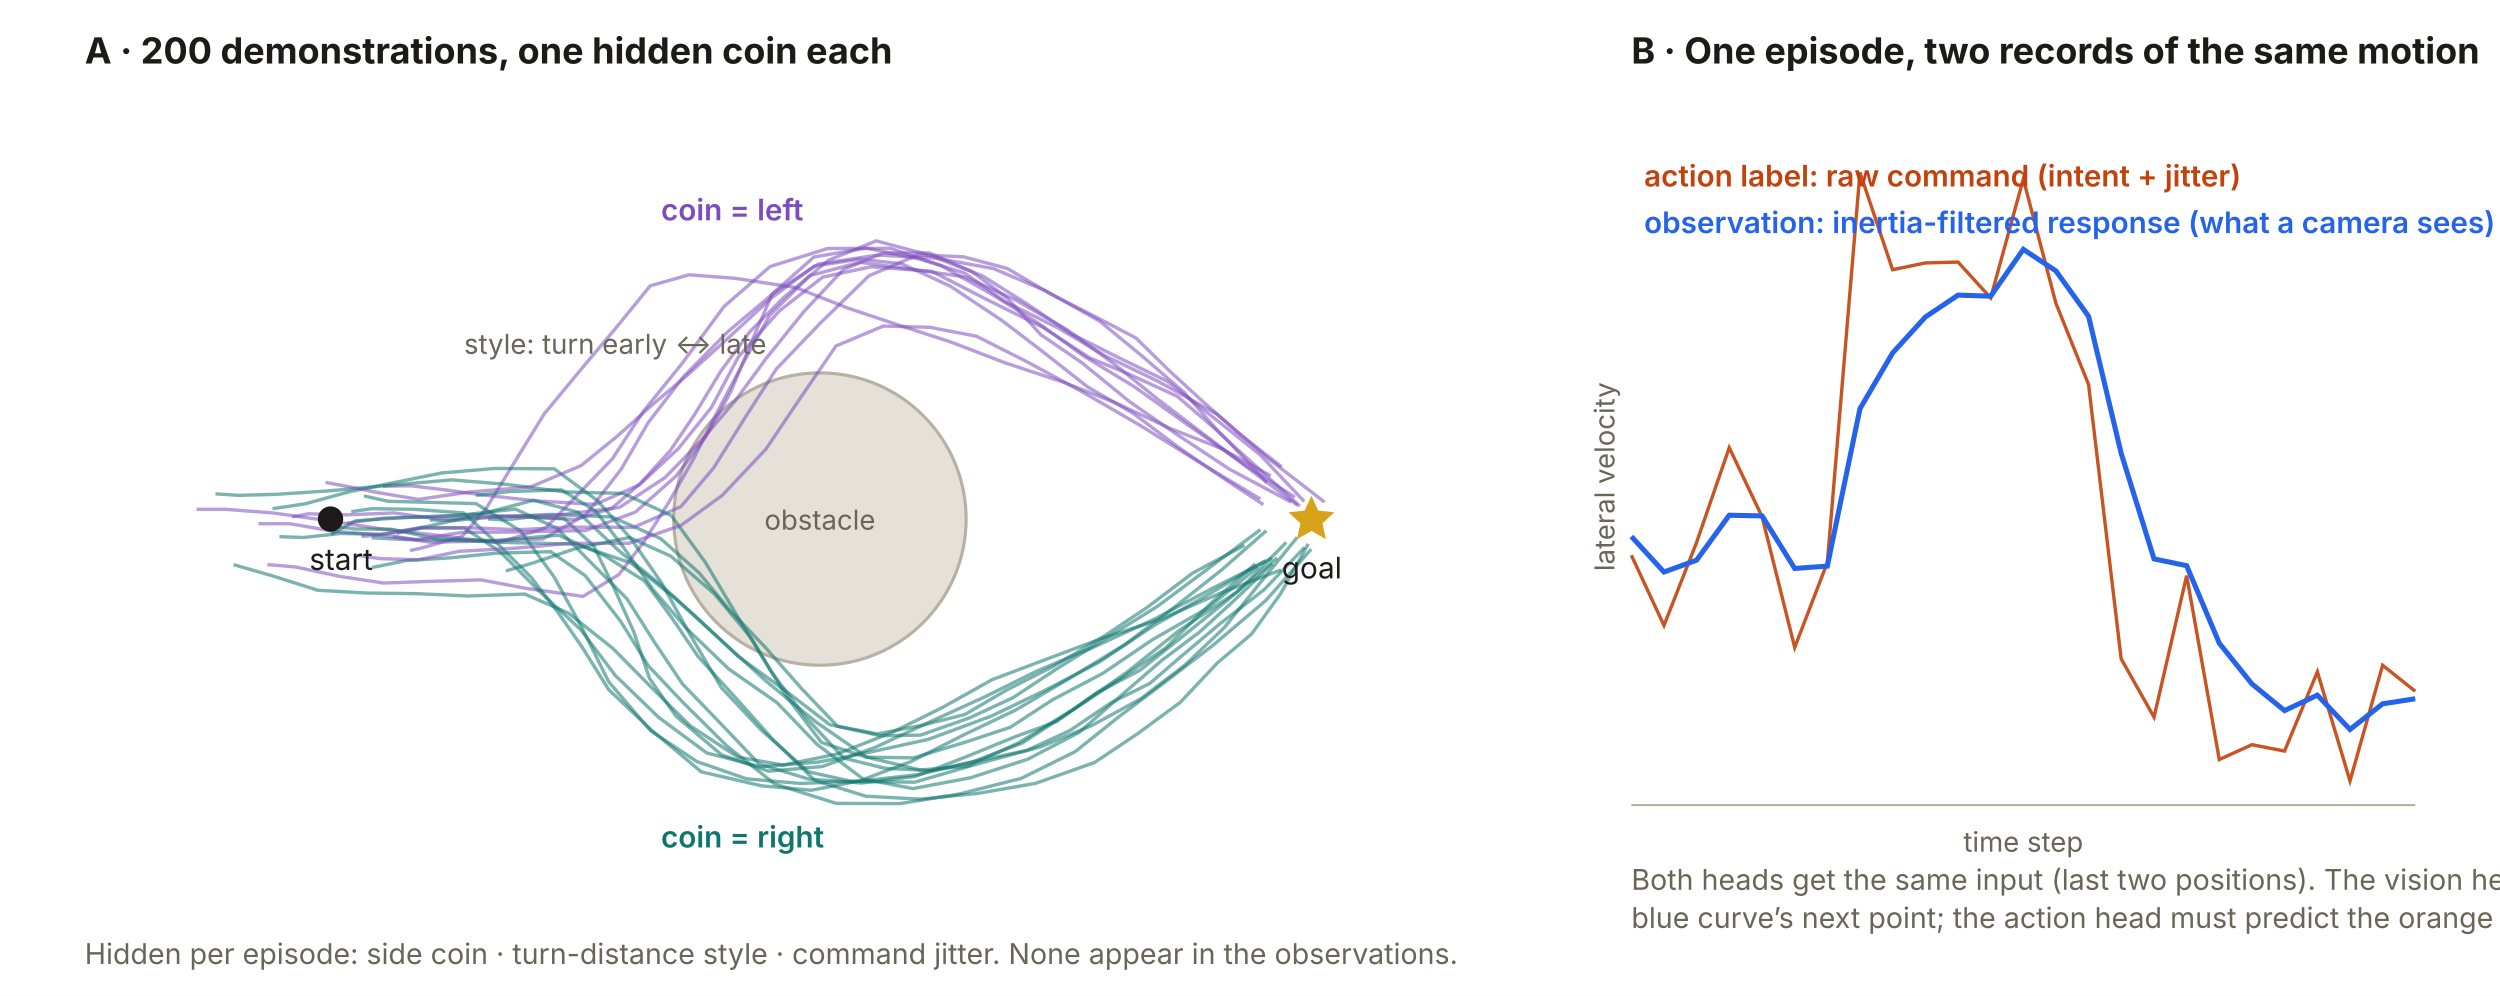
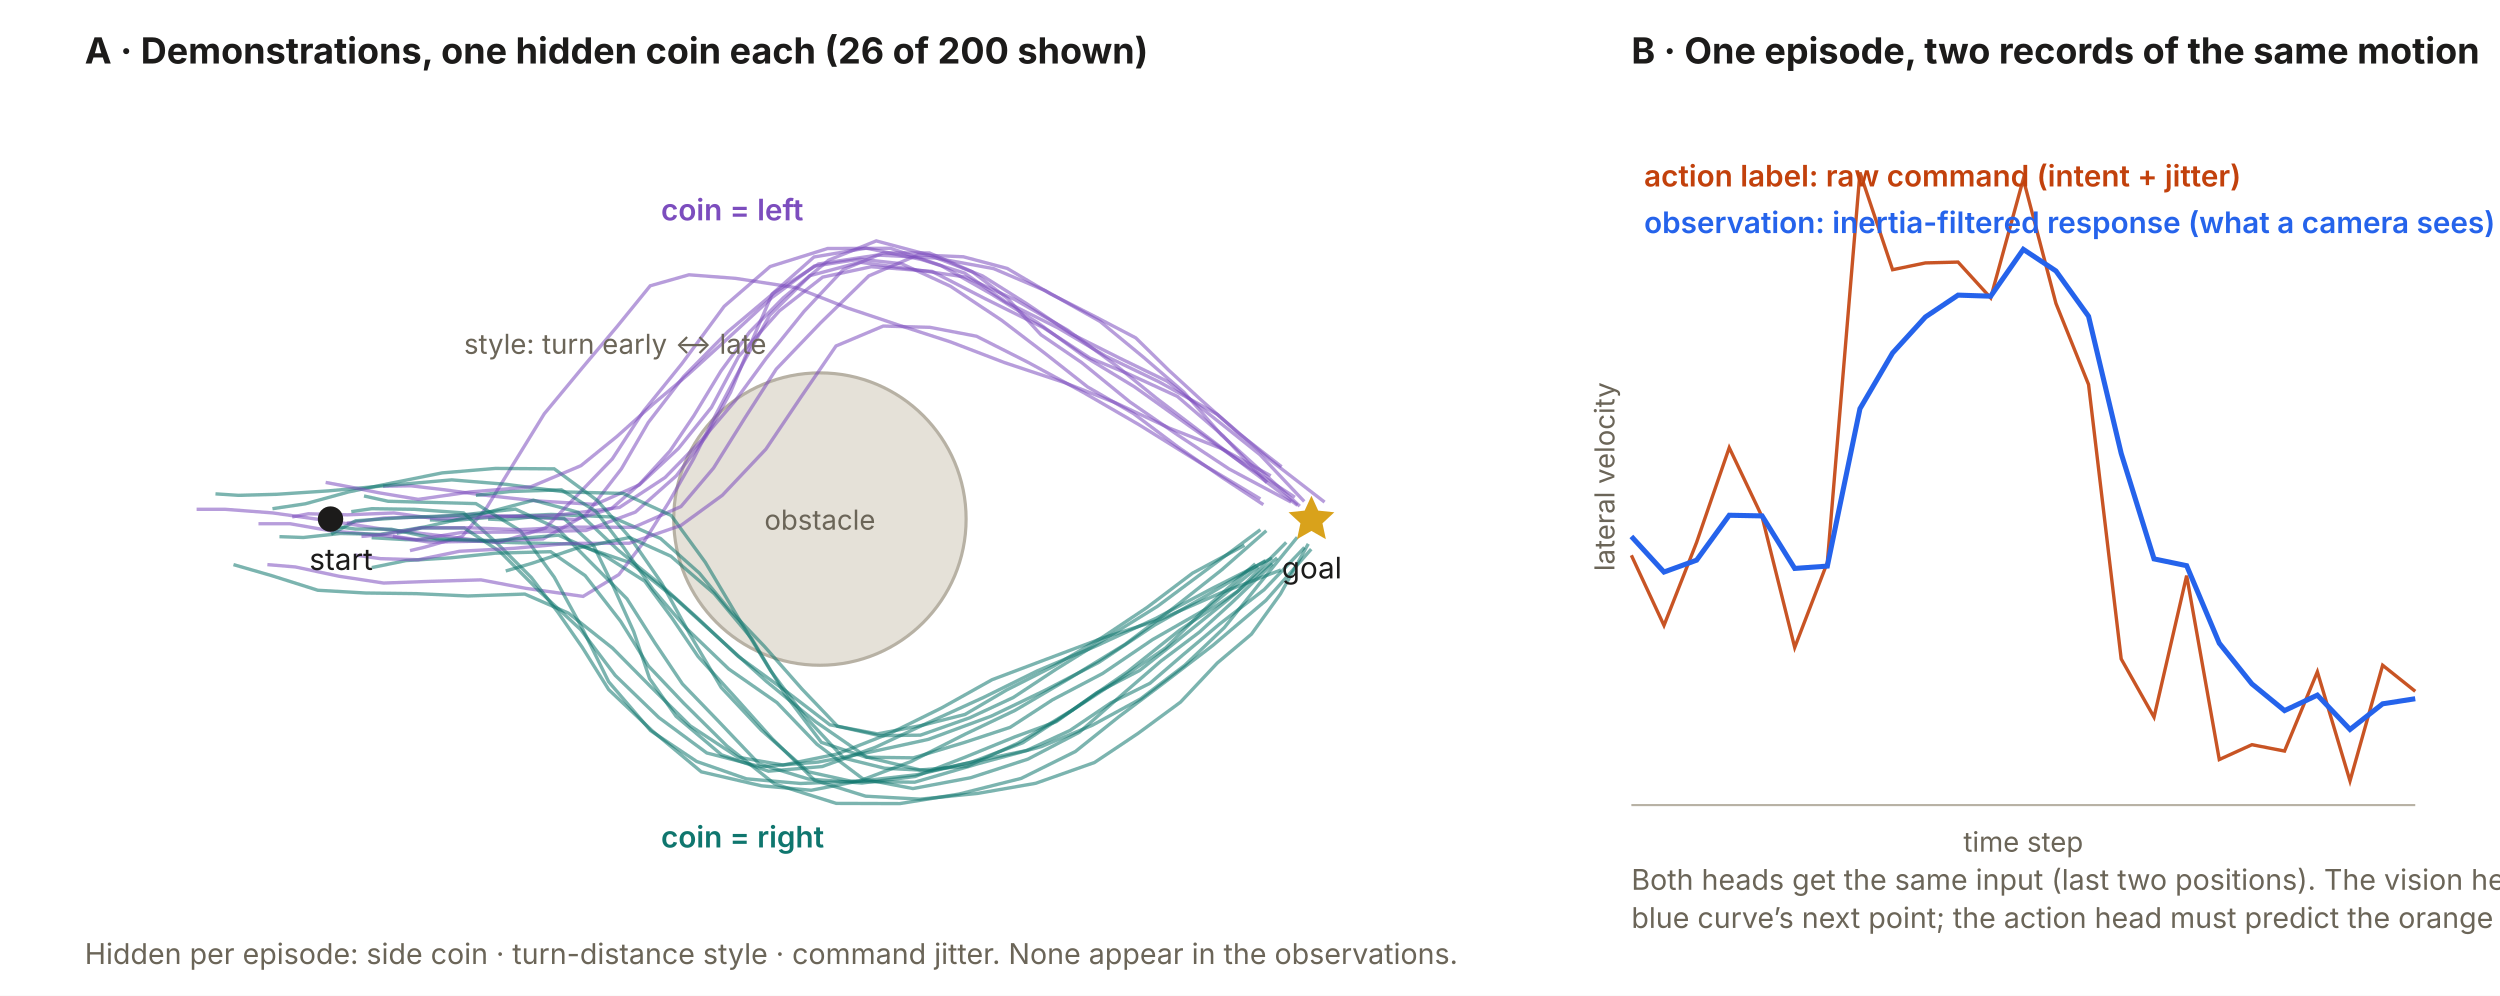
<svg xmlns="http://www.w3.org/2000/svg" width="1180" height="470" viewBox="0 0 1180 470" font-family="system-ui, -apple-system, sans-serif">
  <rect width="1180" height="470" fill="#ffffff" />
-   <text x="40" y="30" font-size="17" font-weight="700" fill="#1c1b1a">A · 200 demonstrations, one hidden coin each</text>
+   <text x="40" y="30" font-size="17" font-weight="700" fill="#1c1b1a">A · Demonstrations, one hidden coin each (26 of 200 shown)</text>
  <circle cx="387" cy="245" r="69" fill="#e5e1d8" stroke="#b7b1a4" stroke-width="1.5" />
  <text x="387" y="250" font-size="13" fill="#6b6558" text-anchor="middle">obstacle</text>
  <path d="M 193.5 259.9 L 200.7 258.2 L 218.1 253.2 L 229.7 239.6 L 242.2 219.2 L 256.9 195.3 L 274.7 173.8 L 291.2 154.2 L 306.9 134.9 L 325.2 129.7 L 347.3 131.4 L 375.8 135.8 L 400.1 145.4 L 423.7 153.3 L 448.7 161.4 L 474.0 171.1 L 502.2 180.5 L 526.7 190.2 L 552.0 202.1 L 576.7 211.8 L 599.8 224.6" fill="none" stroke="#7C4DBE" stroke-width="1.6" opacity="0.55" />
  <path d="M 175.4 253.8 L 191.3 254.7 L 214.0 255.0 L 241.4 256.1 L 271.7 256.8 L 297.7 265.7 L 318.7 282.5 L 338.9 300.9 L 361.7 321.6 L 384.9 340.6 L 409.2 357.4 L 434.2 363.4 L 456.5 361.7 L 480.4 350.8 L 506.0 335.2 L 532.0 317.2 L 556.7 297.5 L 584.2 279.1 L 607.1 256.0" fill="none" stroke="#0F766E" stroke-width="1.6" opacity="0.55" />
  <path d="M 202.9 245.4 L 213.9 245.7 L 233.6 244.0 L 260.1 242.8 L 288.8 244.0 L 311.8 254.2 L 330.1 270.5 L 344.2 287.7 L 360.9 305.2 L 378.6 325.3 L 395.3 342.8 L 415.1 347.2 L 434.4 347.0 L 457.7 338.8 L 478.3 329.2 L 498.3 316.0 L 520.8 302.0 L 546.3 286.2 L 571.3 267.6 L 594.9 250.0" fill="none" stroke="#0F766E" stroke-width="1.6" opacity="0.55" />
  <path d="M 180.8 229.5 L 193.9 229.3 L 209.1 231.1 L 228.4 233.7 L 252.9 236.4 L 281.0 238.1 L 301.7 228.9 L 320.2 211.7 L 335.8 192.3 L 348.6 168.3 L 367.9 146.7 L 388.3 130.8 L 411.2 125.9 L 439.9 128.1 L 464.8 140.9 L 492.4 154.6 L 514.5 169.0 L 533.1 176.7 L 555.7 187.1 L 577.2 205.6 L 598.0 227.8" fill="none" stroke="#7C4DBE" stroke-width="1.6" opacity="0.55" />
  <path d="M 126.2 266.5 L 139.4 267.6 L 160.1 272.0 L 181.1 275.2 L 203.0 274.4 L 227.0 273.7 L 248.2 277.7 L 275.2 281.5 L 292.1 271.2 L 303.9 255.8 L 315.6 237.2 L 327.3 216.7 L 337.6 196.2 L 350.7 171.5 L 363.3 148.8 L 382.3 130.1 L 405.9 123.8 L 429.2 126.9 L 455.4 130.7 L 479.0 141.4 L 503.9 155.8 L 526.9 172.6 L 545.9 188.0 L 570.2 206.5 L 591.4 222.7 L 612.4 238.5" fill="none" stroke="#7C4DBE" stroke-width="1.6" opacity="0.55" />
  <path d="M 163.7 246.9 L 181.3 244.5 L 203.9 244.0 L 223.8 242.8 L 248.5 244.1 L 271.4 245.2 L 288.7 240.0 L 302.2 228.2 L 316.2 212.9 L 327.5 196.2 L 340.3 175.1 L 353.9 156.6 L 369.7 140.6 L 391.1 122.8 L 413.6 113.7 L 438.6 120.4 L 463.7 130.2 L 484.7 143.4 L 505.7 157.6 L 528.6 169.1 L 550.8 179.9 L 572.4 196.8 L 594.7 214.6 L 615.6 236.7" fill="none" stroke="#7C4DBE" stroke-width="1.6" opacity="0.55" />
  <path d="M 175.5 267.9 L 191.6 264.6 L 212.7 263.3 L 233.8 261.1 L 259.9 260.4 L 276.2 271.7 L 292.9 293.2 L 306.1 314.4 L 322.7 331.9 L 343.1 352.1 L 365.6 370.0 L 394.7 379.2 L 424.7 379.3 L 452.6 374.8 L 482.0 367.4 L 507.6 354.7 L 528.1 338.3 L 548.6 322.9 L 572.5 304.6 L 597.5 283.4 L 618.9 259.2" fill="none" stroke="#0F766E" stroke-width="1.6" opacity="0.55" />
  <path d="M 230.4 245.0 L 238.5 245.4 L 250.6 244.0 L 266.2 244.7 L 280.2 257.6 L 289.4 276.6 L 299.1 298.1 L 306.6 320.3 L 319.1 338.1 L 340.6 356.3 L 362.7 364.0 L 388.1 361.8 L 413.2 352.7 L 437.4 341.4 L 464.2 329.2 L 489.7 316.6 L 517.4 304.9 L 545.1 292.1 L 572.4 277.6 L 600.4 263.4" fill="none" stroke="#0F766E" stroke-width="1.6" opacity="0.55" />
  <path d="M 137.9 244.0 L 145.6 242.5 L 164.0 243.0 L 185.9 242.1 L 206.8 245.0 L 233.6 243.9 L 262.8 243.2 L 292.4 239.5 L 313.9 225.4 L 331.0 207.9 L 347.0 189.2 L 361.6 169.2 L 379.5 147.0 L 398.1 127.2 L 416.9 119.4 L 438.7 119.4 L 458.8 128.2 L 475.6 140.9 L 491.3 158.0 L 510.5 171.1 L 533.3 189.7 L 555.7 205.2 L 580.2 221.4 L 609.4 237.0" fill="none" stroke="#7C4DBE" stroke-width="1.6" opacity="0.55" />
  <path d="M 165.8 241.5 L 175.5 240.1 L 195.6 240.4 L 218.8 242.1 L 234.2 256.0 L 250.8 272.6 L 263.4 289.1 L 274.8 305.5 L 287.3 325.5 L 307.8 344.9 L 331.0 364.3 L 359.4 370.9 L 382.9 373.0 L 405.6 368.6 L 430.1 359.4 L 455.6 346.5 L 479.1 335.3 L 505.1 320.0 L 531.1 304.1 L 554.2 286.7 L 576.6 269.0 L 597.7 250.5" fill="none" stroke="#0F766E" stroke-width="1.6" opacity="0.55" />
  <path d="M 171.8 234.1 L 183.2 236.6 L 202.1 237.1 L 224.6 237.7 L 245.6 250.5 L 261.6 272.4 L 274.9 296.7 L 287.3 321.8 L 307.1 344.9 L 328.8 359.4 L 352.3 367.6 L 377.8 369.8 L 407.0 368.6 L 433.1 365.6 L 458.4 359.8 L 482.7 350.6 L 504.8 336.1 L 529.1 320.2 L 550.2 305.8 L 571.9 284.4 L 592.5 266.1" fill="none" stroke="#0F766E" stroke-width="1.6" opacity="0.55" />
  <path d="M 122.0 247.2 L 136.9 247.2 L 156.3 250.6 L 179.9 252.6 L 202.9 255.9 L 228.1 255.4 L 256.3 254.4 L 276.6 242.9 L 293.3 221.3 L 306.0 199.4 L 322.7 177.7 L 343.6 156.5 L 365.7 137.9 L 386.3 124.6 L 414.0 120.4 L 441.7 121.8 L 469.0 126.8 L 493.6 137.3 L 519.2 151.7 L 539.7 168.6 L 558.8 185.1 L 576.5 205.3 L 594.6 221.7 L 613.5 238.9" fill="none" stroke="#7C4DBE" stroke-width="1.6" opacity="0.55" />
  <path d="M 131.9 253.3 L 143.2 253.7 L 160.6 251.8 L 179.4 252.2 L 200.5 248.7 L 225.3 243.1 L 251.8 236.1 L 272.9 241.8 L 291.8 259.7 L 311.7 275.9 L 329.3 291.8 L 348.4 309.8 L 370.7 326.0 L 391.7 342.1 L 414.1 346.4 L 435.0 342.4 L 455.5 337.2 L 475.1 325.7 L 497.4 314.4 L 520.3 300.8 L 541.3 286.8 L 562.9 270.5 L 587.4 257.4" fill="none" stroke="#0F766E" stroke-width="1.6" opacity="0.55" />
  <path d="M 156.3 252.1 L 167.9 245.8 L 190.5 244.3 L 216.5 243.2 L 243.3 240.3 L 263.0 249.4 L 278.5 265.1 L 295.9 282.6 L 309.1 303.4 L 322.1 322.8 L 338.8 340.1 L 358.3 360.6 L 381.6 367.7 L 406.8 369.6 L 432.0 366.5 L 455.0 357.6 L 479.0 347.8 L 498.6 340.6 L 517.8 326.9 L 538.0 316.4 L 556.6 301.7 L 579.9 282.8 L 602.8 263.3" fill="none" stroke="#0F766E" stroke-width="1.6" opacity="0.55" />
  <path d="M 92.8 240.4 L 106.4 240.4 L 128.7 242.1 L 152.8 245.5 L 179.1 249.5 L 207.6 252.8 L 235.1 256.2 L 257.5 249.2 L 272.4 233.8 L 289.0 216.6 L 303.8 194.0 L 321.9 171.6 L 341.8 144.6 L 363.5 125.8 L 390.6 117.3 L 420.3 117.2 L 444.1 125.3 L 467.6 138.6 L 489.9 152.4 L 511.3 167.9 L 535.5 182.6 L 561.7 201.3 L 586.5 218.7 L 611.2 234.7" fill="none" stroke="#7C4DBE" stroke-width="1.6" opacity="0.55" />
  <path d="M 160.0 248.7 L 167.7 249.7 L 184.7 249.8 L 206.1 254.3 L 233.3 255.2 L 263.6 252.6 L 285.4 262.3 L 304.3 274.3 L 317.1 291.6 L 329.5 309.9 L 347.7 329.9 L 364.6 348.8 L 384.5 368.3 L 408.6 375.8 L 434.3 377.2 L 461.4 374.5 L 488.9 369.7 L 516.6 359.9 L 537.1 346.2 L 557.2 331.4 L 574.6 312.9 L 590.7 299.3 L 604.4 280.3 L 617.5 256.7" fill="none" stroke="#0F766E" stroke-width="1.6" opacity="0.55" />
  <path d="M 185.4 253.1 L 196.7 254.7 L 218.0 251.3 L 245.7 251.1 L 276.5 250.4 L 299.9 241.7 L 319.2 224.6 L 333.2 206.1 L 344.8 185.2 L 354.3 162.3 L 364.5 138.7 L 384.2 121.3 L 408.8 117.1 L 434.9 122.5 L 455.3 128.9 L 474.7 142.5 L 499.4 154.8 L 521.9 168.1 L 547.0 180.2 L 574.6 195.6 L 599.2 216.9 L 625.2 237.0" fill="none" stroke="#7C4DBE" stroke-width="1.6" opacity="0.55" />
  <path d="M 187.2 251.7 L 198.9 249.2 L 219.1 249.2 L 236.0 260.4 L 254.7 279.2 L 274.1 297.2 L 290.4 318.8 L 311.0 338.7 L 333.6 355.4 L 359.0 361.9 L 386.2 359.7 L 410.6 355.0 L 438.1 349.0 L 467.9 338.0 L 492.7 326.1 L 518.7 312.6 L 544.9 295.1 L 570.5 280.5 L 597.3 264.6" fill="none" stroke="#0F766E" stroke-width="1.6" opacity="0.55" />
  <path d="M 170.6 253.2 L 181.8 252.2 L 199.2 249.1 L 220.8 249.1 L 244.9 250.0 L 268.9 248.8 L 299.1 248.9 L 321.4 239.1 L 336.8 220.9 L 351.5 197.4 L 366.4 174.2 L 387.3 152.4 L 410.1 130.2 L 433.3 120.3 L 454.7 121.2 L 475.4 126.7 L 495.6 138.6 L 517.4 149.7 L 536.1 159.5 L 551.6 174.7 L 566.5 188.4 L 584.2 204.2 L 604.9 220.3" fill="none" stroke="#7C4DBE" stroke-width="1.6" opacity="0.55" />
  <path d="M 101.7 233.1 L 112.5 233.8 L 130.7 233.3 L 154.9 231.7 L 185.6 228.9 L 213.2 226.5 L 238.9 228.6 L 266.9 232.2 L 294.1 232.9 L 316.8 243.3 L 332.9 265.4 L 348.4 291.5 L 363.7 316.6 L 379.7 337.9 L 398.2 357.8 L 417.5 362.6 L 439.9 363.8 L 461.8 359.0 L 484.6 354.2 L 505.0 344.8 L 524.4 331.7 L 542.8 322.5 L 558.1 309.3 L 575.7 294.5 L 596.7 278.3 L 615.7 258.4" fill="none" stroke="#0F766E" stroke-width="1.6" opacity="0.55" />
  <path d="M 128.6 240.1 L 144.1 237.8 L 164.5 232.2 L 184.8 228.0 L 208.7 223.2 L 233.8 221.1 L 261.6 221.3 L 282.0 236.3 L 297.9 254.4 L 312.3 275.2 L 325.5 299.2 L 340.4 324.5 L 359.3 344.6 L 381.6 364.3 L 401.9 368.8 L 431.7 369.2 L 461.6 360.5 L 491.5 352.4 L 515.6 342.3 L 538.3 329.9 L 559.2 314.0 L 577.9 296.2 L 594.3 275.7 L 612.3 253.6" fill="none" stroke="#0F766E" stroke-width="1.6" opacity="0.55" />
  <path d="M 167.6 262.0 L 179.7 263.7 L 197.4 264.2 L 216.9 260.2 L 242.7 258.8 L 268.1 256.5 L 297.0 256.4 L 321.4 248.0 L 340.9 233.8 L 361.5 212.0 L 378.2 187.2 L 394.6 163.3 L 416.9 153.9 L 438.9 154.5 L 460.9 158.7 L 485.2 171.0 L 511.1 185.1 L 537.5 200.4 L 567.7 219.2 L 594.9 235.5" fill="none" stroke="#7C4DBE" stroke-width="1.6" opacity="0.55" />
  <path d="M 110.2 266.5 L 128.2 271.7 L 150.0 278.6 L 172.6 279.9 L 196.5 280.2 L 220.9 281.3 L 247.7 280.4 L 268.3 289.4 L 289.1 305.9 L 306.9 323.9 L 325.8 342.6 L 348.3 357.4 L 369.6 361.1 L 395.1 355.9 L 420.8 345.8 L 444.5 334.1 L 468.3 320.8 L 493.5 311.3 L 519.8 301.4 L 547.8 292.3 L 575.9 280.0 L 604.6 269.0" fill="none" stroke="#0F766E" stroke-width="1.6" opacity="0.55" />
  <path d="M 238.7 269.5 L 251.3 265.8 L 272.0 258.8 L 297.1 253.7 L 316.6 262.5 L 337.1 280.2 L 354.8 301.4 L 370.5 327.7 L 387.7 350.4 L 408.8 357.4 L 431.1 357.7 L 455.0 350.5 L 476.8 343.3 L 496.8 330.3 L 520.4 317.9 L 544.0 301.9 L 570.2 286.9 L 593.9 267.5" fill="none" stroke="#0F766E" stroke-width="1.6" opacity="0.55" />
  <path d="M 224.6 233.8 L 240.7 232.0 L 265.0 231.2 L 281.3 241.4 L 294.2 258.2 L 308.2 278.2 L 324.0 296.6 L 344.0 315.8 L 366.7 331.6 L 385.6 351.3 L 407.4 367.7 L 430.9 372.2 L 458.1 367.1 L 485.2 358.3 L 509.5 345.6 L 531.2 326.5 L 548.0 312.0 L 566.2 298.3 L 581.7 284.2 L 600.6 266.1" fill="none" stroke="#0F766E" stroke-width="1.6" opacity="0.55" />
  <path d="M 153.7 227.7 L 164.9 229.8 L 178.9 232.6 L 197.4 235.7 L 221.9 232.2 L 250.5 229.8 L 274.2 219.8 L 291.2 206.0 L 308.3 190.7 L 324.5 177.0 L 342.9 160.3 L 364.3 140.5 L 384.3 125.6 L 405.9 122.3 L 425.6 124.5 L 448.6 135.1 L 472.8 151.2 L 493.5 167.0 L 513.3 182.6 L 535.0 195.2 L 556.2 211.1 L 576.9 225.4 L 596.3 238.2" fill="none" stroke="#7C4DBE" stroke-width="1.6" opacity="0.55" />
  <circle cx="156" cy="245" r="6" fill="#1c1b1a" />
  <text x="146" y="269" font-size="14" fill="#1c1b1a">start</text>
  <path d="M 619 234 l 3.2 7 7.6 0.8 -5.6 5.2 1.6 7.5 -6.8 -3.9 -6.8 3.9 1.6 -7.5 -5.6 -5.2 7.6 -0.8 z" fill="#D9A21B" />
  <text x="605" y="273" font-size="14" fill="#1c1b1a">goal</text>
  <text x="312" y="104" font-size="14" fill="#7C4DBE" font-weight="600">coin = left</text>
  <text x="312" y="400" font-size="14" fill="#0F766E" font-weight="600">coin = right</text>
  <text x="219" y="167" font-size="13" fill="#6b6558">style: turn early ↔ late</text>
  <text x="40" y="455" font-size="13.5" fill="#6b6558">Hidden per episode: side coin · turn-distance style · command jitter. None appear in the observations.</text>
  <text x="770" y="30" font-size="17" font-weight="700" fill="#1c1b1a">B · One episode, two records of the same motion</text>
  <line x1="770" y1="380" x2="1140" y2="380" stroke="#b7b1a4" stroke-width="1" />
  <text x="955" y="402" font-size="13" fill="#6b6558" text-anchor="middle">time step</text>
  <text x="762" y="225" font-size="13" fill="#6b6558" text-anchor="middle" transform="rotate(-90 762 225)">lateral velocity</text>
  <path d="M 770.0 262.1 L 785.4 295.2 L 800.8 256.0 L 816.2 211.3 L 831.7 243.9 L 847.1 305.6 L 862.5 265.5 L 877.9 81.4 L 893.3 127.3 L 908.8 124.1 L 924.2 123.7 L 939.6 140.6 L 955.0 84.5 L 970.4 143.2 L 985.8 181.5 L 1001.2 311.0 L 1016.7 338.5 L 1032.1 271.7 L 1047.5 358.5 L 1062.9 351.5 L 1078.3 354.5 L 1093.8 317.1 L 1109.2 368.6 L 1124.6 314.0 L 1140.0 326.3" fill="none" stroke="#C2410C" stroke-width="1.6" opacity="0.9" />
  <path d="M 770.0 253.2 L 785.4 270.0 L 800.8 264.4 L 816.2 243.2 L 831.7 243.5 L 847.1 268.3 L 862.5 267.2 L 877.9 192.9 L 893.3 166.6 L 908.8 149.6 L 924.2 139.3 L 939.6 139.8 L 955.0 117.7 L 970.4 127.9 L 985.8 149.3 L 1001.2 214.0 L 1016.7 263.8 L 1032.1 267.0 L 1047.5 303.6 L 1062.9 322.8 L 1078.3 335.4 L 1093.8 328.1 L 1109.2 344.3 L 1124.6 332.2 L 1140.0 329.8" fill="none" stroke="#2563EB" stroke-width="2.4" />
  <text x="776" y="88" font-size="14" fill="#C2410C" font-weight="600">action label: raw command (intent + jitter)</text>
  <text x="776" y="110" font-size="14" fill="#2563EB" font-weight="600">observation: inertia-filtered response (what a camera sees)</text>
  <text x="770" y="420" font-size="13.5" fill="#6b6558">Both heads get the same input (last two positions). The vision head predicts the</text>
  <text x="770" y="438" font-size="13.5" fill="#6b6558">blue curve’s next point; the action head must predict the orange one.</text>
</svg>
